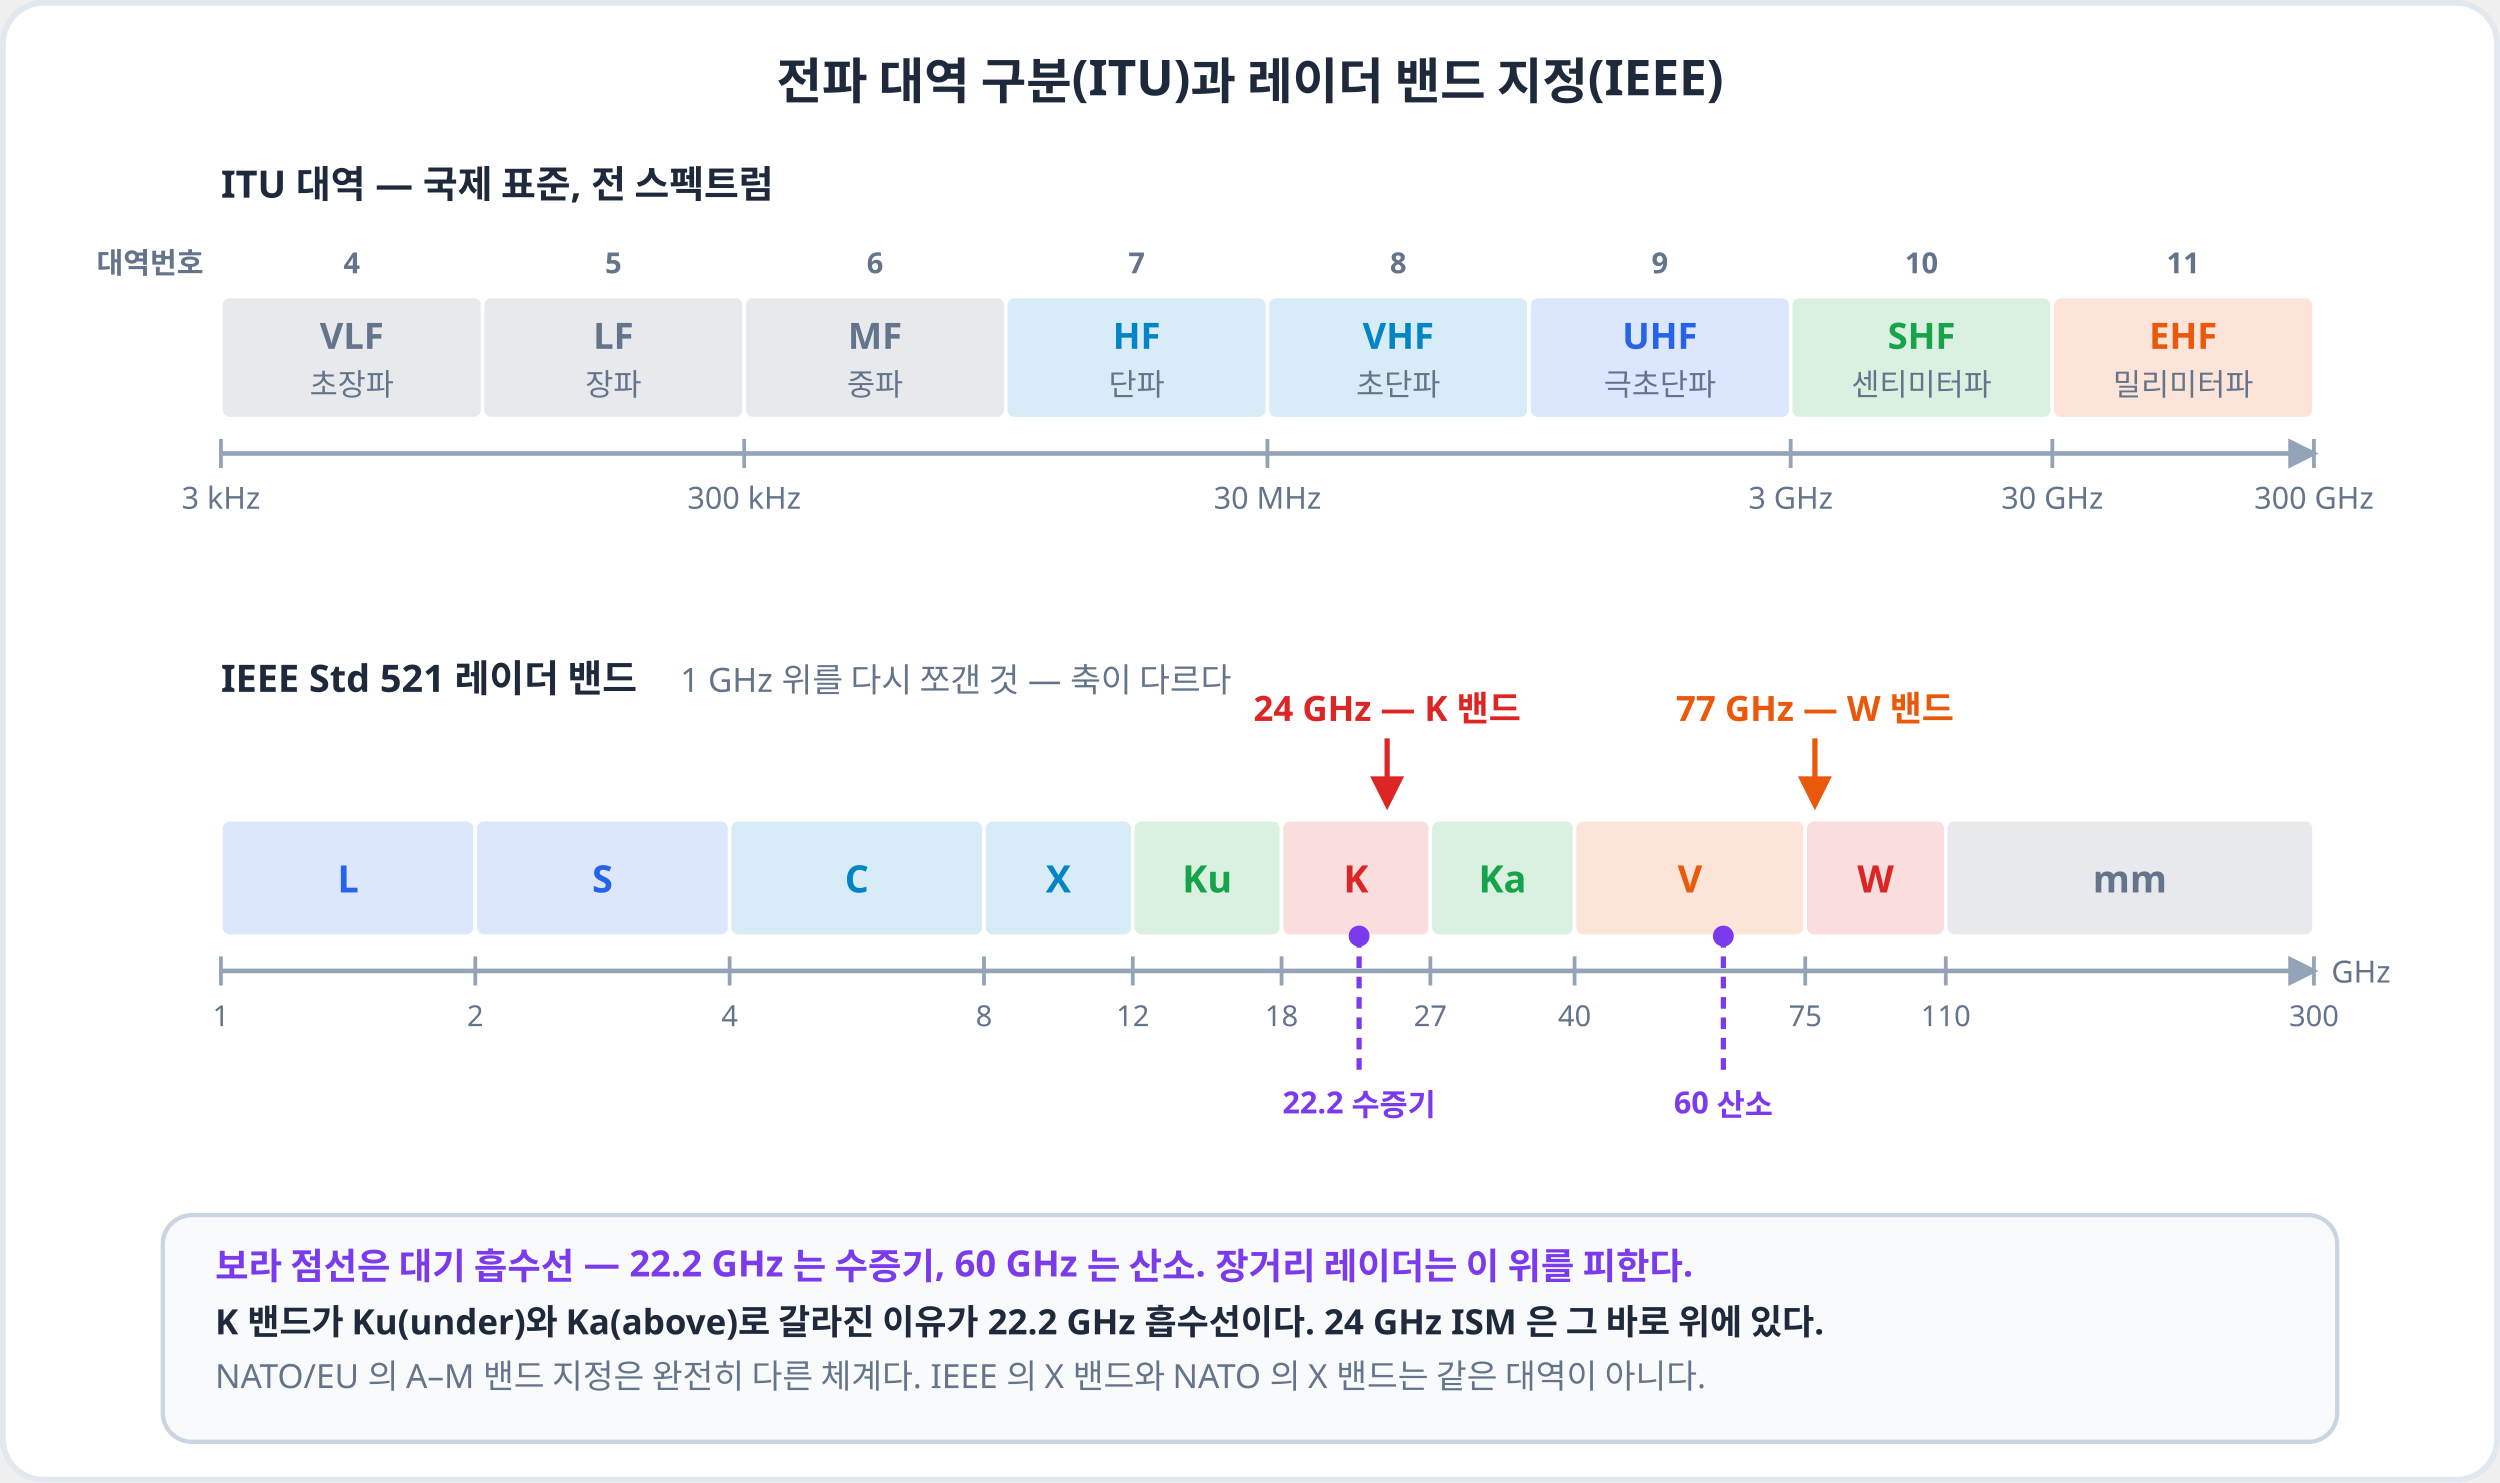
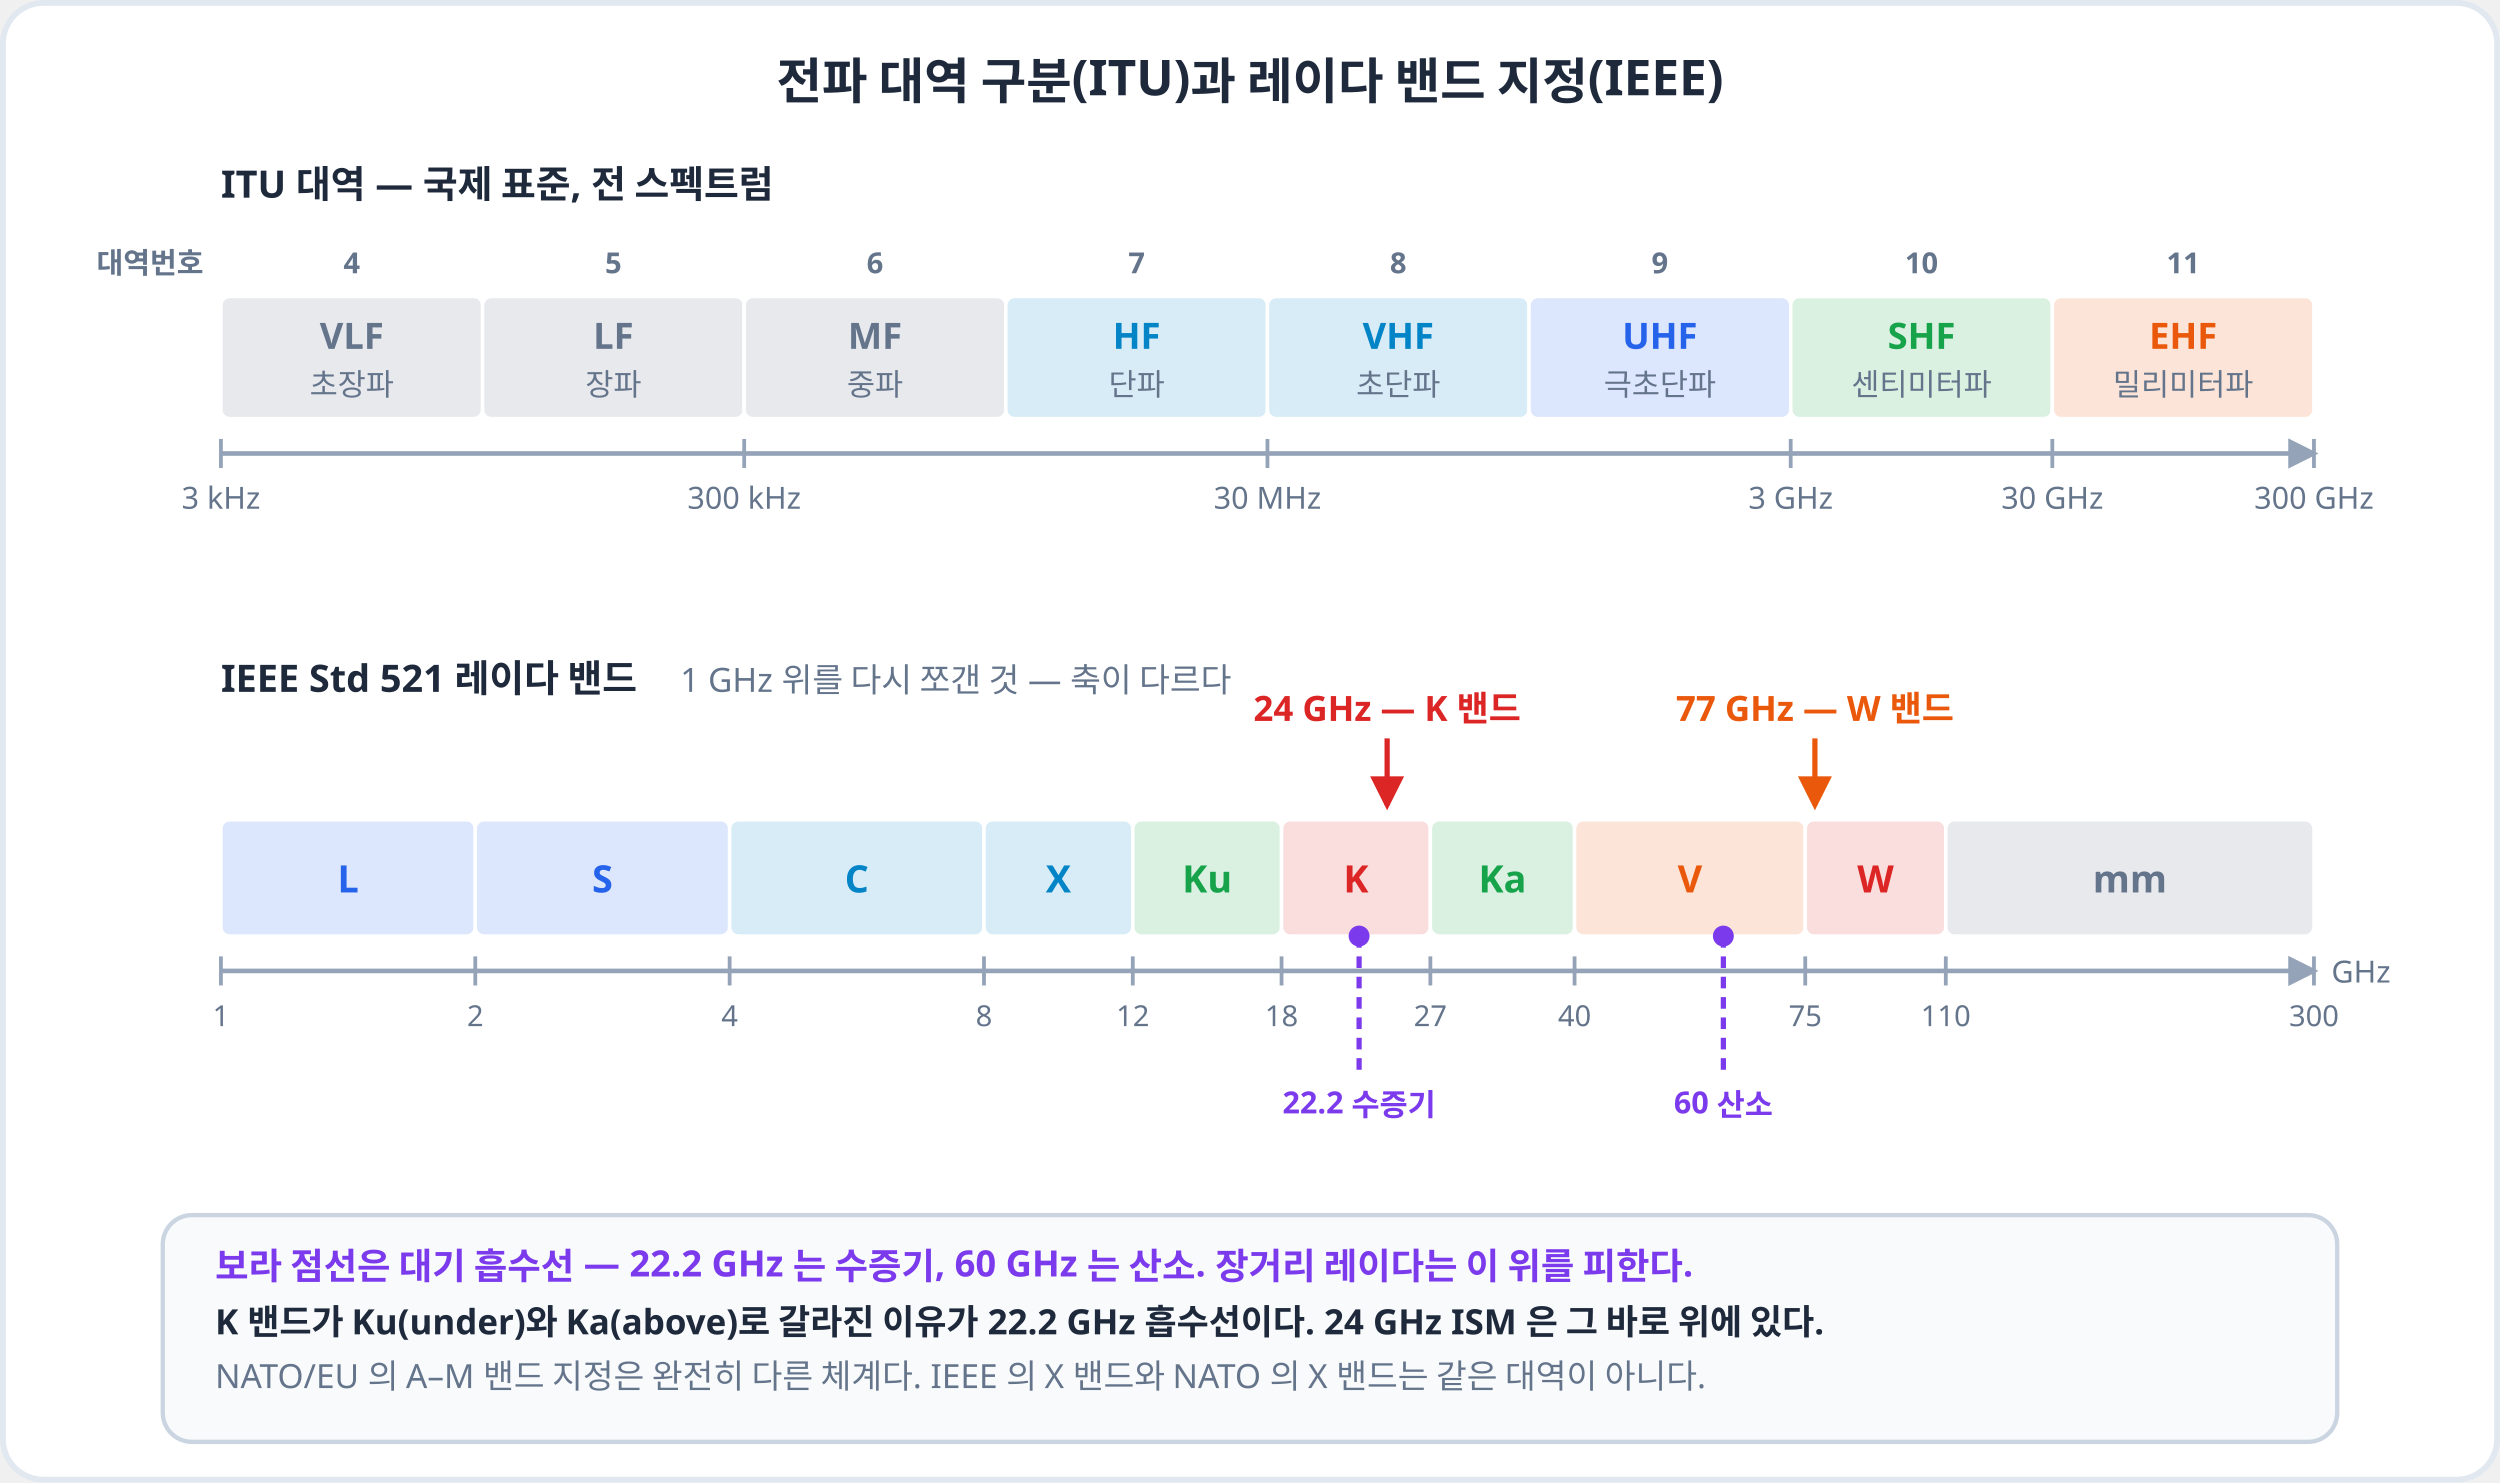
<svg xmlns="http://www.w3.org/2000/svg" viewBox="0 0 860 510" font-family="Segoe UI, Malgun Gothic, Apple SD Gothic Neo, sans-serif">
  <defs>
    <marker id="ar-mute" viewBox="0 0 10 10" refX="8.5" refY="5" markerWidth="6.5" markerHeight="6.5" orient="auto-start-reverse">
      <path d="M0,0 L10,5 L0,10 z" fill="#64748b" />
    </marker>
    <marker id="ar-blue" viewBox="0 0 10 10" refX="8.5" refY="5" markerWidth="6.5" markerHeight="6.5" orient="auto-start-reverse">
      <path d="M0,0 L10,5 L0,10 z" fill="#2563eb" />
    </marker>
    <marker id="ar-orange" viewBox="0 0 10 10" refX="8.5" refY="5" markerWidth="6.5" markerHeight="6.5" orient="auto-start-reverse">
      <path d="M0,0 L10,5 L0,10 z" fill="#ea580c" />
    </marker>
    <marker id="ar-green" viewBox="0 0 10 10" refX="8.5" refY="5" markerWidth="6.5" markerHeight="6.5" orient="auto-start-reverse">
      <path d="M0,0 L10,5 L0,10 z" fill="#16a34a" />
    </marker>
    <marker id="ar-red" viewBox="0 0 10 10" refX="8.5" refY="5" markerWidth="6.5" markerHeight="6.5" orient="auto-start-reverse">
      <path d="M0,0 L10,5 L0,10 z" fill="#dc2626" />
    </marker>
    <marker id="ar-violet" viewBox="0 0 10 10" refX="8.5" refY="5" markerWidth="6.5" markerHeight="6.5" orient="auto-start-reverse">
      <path d="M0,0 L10,5 L0,10 z" fill="#7c3aed" />
    </marker>
    <marker id="ar-axis" viewBox="0 0 10 10" refX="8.5" refY="5" markerWidth="6.5" markerHeight="6.5" orient="auto-start-reverse">
      <path d="M0,0 L10,5 L0,10 z" fill="#94a3b8" />
    </marker>
    <marker id="ar-sky" viewBox="0 0 10 10" refX="8.5" refY="5" markerWidth="6.5" markerHeight="6.5" orient="auto-start-reverse">
      <path d="M0,0 L10,5 L0,10 z" fill="#0284c7" />
    </marker>
  </defs>
  <rect x="1" y="1" width="858" height="508" rx="14" fill="#ffffff" stroke="#e2e8f0" stroke-width="2" />
-   <text x="430" y="34" font-size="17" fill="#1e293b" text-anchor="middle" font-weight="700">전파 대역 구분(ITU)과 레이더 밴드 지정(IEEE)</text>
+   <text x="430" y="34" font-size="17" fill="#1e293b" text-anchor="middle" font-weight="700">전파 대역 구분(ITU)과 레이다 밴드 지정(IEEE)</text>
  <text x="76" y="68" font-size="13" fill="#1e293b" text-anchor="start" font-weight="700">ITU 대역 — 국제 표준, 전 스펙트럼</text>
  <rect x="76" y="102" width="90" height="42" rx="3" fill="#64748b" stroke="#ffffff" stroke-width="1.2" fill-opacity="0.16" />
  <text x="121" y="120" font-size="12.5" fill="#64748b" text-anchor="middle" font-weight="700">VLF</text>
  <text x="121" y="136" font-size="10.5" fill="#64748b" text-anchor="middle" font-weight="400">초장파</text>
  <text x="121" y="94" font-size="10" fill="#64748b" text-anchor="middle" font-weight="600">4</text>
  <rect x="166" y="102" width="90" height="42" rx="3" fill="#64748b" stroke="#ffffff" stroke-width="1.2" fill-opacity="0.16" />
  <text x="211" y="120" font-size="12.5" fill="#64748b" text-anchor="middle" font-weight="700">LF</text>
  <text x="211" y="136" font-size="10.5" fill="#64748b" text-anchor="middle" font-weight="400">장파</text>
  <text x="211" y="94" font-size="10" fill="#64748b" text-anchor="middle" font-weight="600">5</text>
  <rect x="256" y="102" width="90" height="42" rx="3" fill="#64748b" stroke="#ffffff" stroke-width="1.2" fill-opacity="0.16" />
  <text x="301" y="120" font-size="12.5" fill="#64748b" text-anchor="middle" font-weight="700">MF</text>
  <text x="301" y="136" font-size="10.5" fill="#64748b" text-anchor="middle" font-weight="400">중파</text>
  <text x="301" y="94" font-size="10" fill="#64748b" text-anchor="middle" font-weight="600">6</text>
  <rect x="346" y="102" width="90" height="42" rx="3" fill="#0284c7" stroke="#ffffff" stroke-width="1.2" fill-opacity="0.16" />
  <text x="391" y="120" font-size="12.5" fill="#0284c7" text-anchor="middle" font-weight="700">HF</text>
  <text x="391" y="136" font-size="10.5" fill="#64748b" text-anchor="middle" font-weight="400">단파</text>
  <text x="391" y="94" font-size="10" fill="#64748b" text-anchor="middle" font-weight="600">7</text>
  <rect x="436" y="102" width="90" height="42" rx="3" fill="#0284c7" stroke="#ffffff" stroke-width="1.2" fill-opacity="0.16" />
  <text x="481" y="120" font-size="12.5" fill="#0284c7" text-anchor="middle" font-weight="700">VHF</text>
  <text x="481" y="136" font-size="10.5" fill="#64748b" text-anchor="middle" font-weight="400">초단파</text>
  <text x="481" y="94" font-size="10" fill="#64748b" text-anchor="middle" font-weight="600">8</text>
  <rect x="526" y="102" width="90" height="42" rx="3" fill="#2563eb" stroke="#ffffff" stroke-width="1.2" fill-opacity="0.16" />
  <text x="571" y="120" font-size="12.5" fill="#2563eb" text-anchor="middle" font-weight="700">UHF</text>
  <text x="571" y="136" font-size="10.5" fill="#64748b" text-anchor="middle" font-weight="400">극초단파</text>
  <text x="571" y="94" font-size="10" fill="#64748b" text-anchor="middle" font-weight="600">9</text>
  <rect x="616" y="102" width="90" height="42" rx="3" fill="#16a34a" stroke="#ffffff" stroke-width="1.2" fill-opacity="0.16" />
  <text x="661" y="120" font-size="12.5" fill="#16a34a" text-anchor="middle" font-weight="700">SHF</text>
  <text x="661" y="136" font-size="10.5" fill="#64748b" text-anchor="middle" font-weight="400">센티미터파</text>
  <text x="661" y="94" font-size="10" fill="#64748b" text-anchor="middle" font-weight="600">10</text>
  <rect x="706" y="102" width="90" height="42" rx="3" fill="#ea580c" stroke="#ffffff" stroke-width="1.2" fill-opacity="0.16" />
  <text x="751" y="120" font-size="12.5" fill="#ea580c" text-anchor="middle" font-weight="700">EHF</text>
  <text x="751" y="136" font-size="10.5" fill="#64748b" text-anchor="middle" font-weight="400">밀리미터파</text>
  <text x="751" y="94" font-size="10" fill="#64748b" text-anchor="middle" font-weight="600">11</text>
  <text x="70" y="94" font-size="10" fill="#64748b" text-anchor="end" font-weight="600">대역번호</text>
  <line x1="76" y1="156" x2="796" y2="156" stroke="#94a3b8" stroke-width="1.6" stroke-linecap="butt" marker-end="url(#ar-axis)" />
  <line x1="76" y1="151" x2="76" y2="161" stroke="#94a3b8" stroke-width="1.3" stroke-linecap="butt" />
  <text x="76" y="175" font-size="10.5" fill="#64748b" text-anchor="middle" font-weight="400">3 kHz</text>
  <line x1="256" y1="151" x2="256" y2="161" stroke="#94a3b8" stroke-width="1.3" stroke-linecap="butt" />
  <text x="256" y="175" font-size="10.5" fill="#64748b" text-anchor="middle" font-weight="400">300 kHz</text>
  <line x1="436" y1="151" x2="436" y2="161" stroke="#94a3b8" stroke-width="1.3" stroke-linecap="butt" />
  <text x="436" y="175" font-size="10.5" fill="#64748b" text-anchor="middle" font-weight="400">30 MHz</text>
  <line x1="616" y1="151" x2="616" y2="161" stroke="#94a3b8" stroke-width="1.3" stroke-linecap="butt" />
  <text x="616" y="175" font-size="10.5" fill="#64748b" text-anchor="middle" font-weight="400">3 GHz</text>
  <line x1="706" y1="151" x2="706" y2="161" stroke="#94a3b8" stroke-width="1.3" stroke-linecap="butt" />
  <text x="706" y="175" font-size="10.5" fill="#64748b" text-anchor="middle" font-weight="400">30 GHz</text>
  <line x1="796" y1="151" x2="796" y2="161" stroke="#94a3b8" stroke-width="1.3" stroke-linecap="butt" />
  <text x="796" y="175" font-size="10.5" fill="#64748b" text-anchor="middle" font-weight="400">300 GHz</text>
-   <text x="76" y="238" font-size="13" fill="#1e293b" text-anchor="start" font-weight="700">IEEE Std 521 레이더 밴드</text>
+   <text x="76" y="238" font-size="13" fill="#1e293b" text-anchor="start" font-weight="700">IEEE Std 521 레이다 밴드</text>
  <text x="234" y="238" font-size="11.5" fill="#64748b" text-anchor="start" font-weight="400">1 GHz 위를 다시 쪼갠 것 — 축이 다르다</text>
  <rect x="76" y="282" width="87.497" height="40" rx="3" fill="#2563eb" stroke="#ffffff" stroke-width="1.2" fill-opacity="0.16" />
  <text x="119.749" y="307" font-size="13" fill="#2563eb" text-anchor="middle" font-weight="700">L</text>
  <rect x="163.497" y="282" width="87.497" height="40" rx="3" fill="#2563eb" stroke="#ffffff" stroke-width="1.2" fill-opacity="0.16" />
  <text x="207.246" y="307" font-size="13" fill="#2563eb" text-anchor="middle" font-weight="700">S</text>
  <rect x="250.995" y="282" width="87.497" height="40" rx="3" fill="#0284c7" stroke="#ffffff" stroke-width="1.2" fill-opacity="0.16" />
  <text x="294.743" y="307" font-size="13" fill="#0284c7" text-anchor="middle" font-weight="700">C</text>
  <rect x="338.492" y="282" width="51.183" height="40" rx="3" fill="#0284c7" stroke="#ffffff" stroke-width="1.2" fill-opacity="0.16" />
  <text x="364.083" y="307" font-size="13" fill="#0284c7" text-anchor="middle" font-weight="700">X</text>
  <rect x="389.675" y="282" width="51.183" height="40" rx="3" fill="#16a34a" stroke="#ffffff" stroke-width="1.2" fill-opacity="0.16" />
  <text x="415.266" y="307" font-size="13" fill="#16a34a" text-anchor="middle" font-weight="700">Ku</text>
  <rect x="440.857" y="282" width="51.183" height="40" rx="3" fill="#dc2626" stroke="#ffffff" stroke-width="1.2" fill-opacity="0.16" />
  <text x="466.449" y="307" font-size="13" fill="#dc2626" text-anchor="middle" font-weight="700">K</text>
  <rect x="492.04" y="282" width="49.615" height="40" rx="3" fill="#16a34a" stroke="#ffffff" stroke-width="1.2" fill-opacity="0.16" />
  <text x="516.847" y="307" font-size="13" fill="#16a34a" text-anchor="middle" font-weight="700">Ka</text>
  <rect x="541.655" y="282" width="79.35" height="40" rx="3" fill="#ea580c" stroke="#ffffff" stroke-width="1.2" fill-opacity="0.16" />
  <text x="581.33" y="307" font-size="13" fill="#ea580c" text-anchor="middle" font-weight="700">V</text>
  <rect x="621.005" y="282" width="48.346" height="40" rx="3" fill="#dc2626" stroke="#ffffff" stroke-width="1.2" fill-opacity="0.16" />
  <text x="645.178" y="307" font-size="13" fill="#dc2626" text-anchor="middle" font-weight="700">W</text>
  <rect x="669.351" y="282" width="126.649" height="40" rx="3" fill="#64748b" stroke="#ffffff" stroke-width="1.2" fill-opacity="0.16" />
  <text x="732.676" y="307" font-size="13" fill="#64748b" text-anchor="middle" font-weight="700">mm</text>
  <line x1="76" y1="334" x2="796" y2="334" stroke="#94a3b8" stroke-width="1.6" stroke-linecap="butt" marker-end="url(#ar-axis)" />
  <line x1="76" y1="329" x2="76" y2="339" stroke="#94a3b8" stroke-width="1.3" stroke-linecap="butt" />
  <text x="76" y="353" font-size="10" fill="#64748b" text-anchor="middle" font-weight="400">1</text>
  <line x1="163.497" y1="329" x2="163.497" y2="339" stroke="#94a3b8" stroke-width="1.3" stroke-linecap="butt" />
  <text x="163.497" y="353" font-size="10" fill="#64748b" text-anchor="middle" font-weight="400">2</text>
  <line x1="250.995" y1="329" x2="250.995" y2="339" stroke="#94a3b8" stroke-width="1.3" stroke-linecap="butt" />
  <text x="250.995" y="353" font-size="10" fill="#64748b" text-anchor="middle" font-weight="400">4</text>
  <line x1="338.492" y1="329" x2="338.492" y2="339" stroke="#94a3b8" stroke-width="1.3" stroke-linecap="butt" />
  <text x="338.492" y="353" font-size="10" fill="#64748b" text-anchor="middle" font-weight="400">8</text>
  <line x1="389.675" y1="329" x2="389.675" y2="339" stroke="#94a3b8" stroke-width="1.3" stroke-linecap="butt" />
  <text x="389.675" y="353" font-size="10" fill="#64748b" text-anchor="middle" font-weight="400">12</text>
  <line x1="440.857" y1="329" x2="440.857" y2="339" stroke="#94a3b8" stroke-width="1.3" stroke-linecap="butt" />
  <text x="440.857" y="353" font-size="10" fill="#64748b" text-anchor="middle" font-weight="400">18</text>
  <line x1="492.04" y1="329" x2="492.04" y2="339" stroke="#94a3b8" stroke-width="1.3" stroke-linecap="butt" />
  <text x="492.04" y="353" font-size="10" fill="#64748b" text-anchor="middle" font-weight="400">27</text>
  <line x1="541.655" y1="329" x2="541.655" y2="339" stroke="#94a3b8" stroke-width="1.3" stroke-linecap="butt" />
  <text x="541.655" y="353" font-size="10" fill="#64748b" text-anchor="middle" font-weight="400">40</text>
  <line x1="621.005" y1="329" x2="621.005" y2="339" stroke="#94a3b8" stroke-width="1.3" stroke-linecap="butt" />
  <text x="621.005" y="353" font-size="10" fill="#64748b" text-anchor="middle" font-weight="400">75</text>
  <line x1="669.351" y1="329" x2="669.351" y2="339" stroke="#94a3b8" stroke-width="1.3" stroke-linecap="butt" />
  <text x="669.351" y="353" font-size="10" fill="#64748b" text-anchor="middle" font-weight="400">110</text>
  <line x1="796" y1="329" x2="796" y2="339" stroke="#94a3b8" stroke-width="1.3" stroke-linecap="butt" />
  <text x="796" y="353" font-size="10" fill="#64748b" text-anchor="middle" font-weight="400">300</text>
  <text x="802" y="338" font-size="10.5" fill="#64748b" text-anchor="start" font-weight="400">GHz</text>
  <line x1="477.172" y1="254" x2="477.172" y2="277" stroke="#dc2626" stroke-width="1.8" stroke-linecap="butt" marker-end="url(#ar-red)" />
  <text x="477.172" y="248" font-size="12" fill="#dc2626" text-anchor="middle" font-weight="700">24 GHz — K 밴드</text>
  <line x1="624.327" y1="254" x2="624.327" y2="277" stroke="#ea580c" stroke-width="1.8" stroke-linecap="butt" marker-end="url(#ar-orange)" />
  <text x="624.327" y="248" font-size="12" fill="#ea580c" text-anchor="middle" font-weight="700">77 GHz — W 밴드</text>
  <line x1="467.53" y1="322" x2="467.53" y2="370" stroke="#7c3aed" stroke-width="1.8" stroke-linecap="butt" stroke-dasharray="4 3" />
  <circle cx="467.53" cy="322" r="3.6" fill="#7c3aed" stroke="none" stroke-width="0" />
  <text x="467.53" y="383" font-size="10.5" fill="#7c3aed" text-anchor="middle" font-weight="700">22.2 수증기</text>
  <line x1="592.837" y1="322" x2="592.837" y2="370" stroke="#7c3aed" stroke-width="1.8" stroke-linecap="butt" stroke-dasharray="4 3" />
  <circle cx="592.837" cy="322" r="3.6" fill="#7c3aed" stroke="none" stroke-width="0" />
  <text x="592.837" y="383" font-size="10.5" fill="#7c3aed" text-anchor="middle" font-weight="700">60 산소</text>
  <rect x="56" y="418" width="748" height="78" rx="10" fill="#f8fafc" stroke="#cbd5e1" stroke-width="1.5" />
-   <text x="74" y="440" font-size="12.5" fill="#7c3aed" text-anchor="start" font-weight="700">보라 점선은 대기 흡수선 — 22.2 GHz 는 수증기, 60 GHz 는 산소. 장거리 레이더는 이 위를 피한다.</text>
+   <text x="74" y="440" font-size="12.5" fill="#7c3aed" text-anchor="start" font-weight="700">보라 점선은 대기 흡수선 — 22.2 GHz 는 수증기, 60 GHz 는 산소. 장거리 레이다는 이 위를 피한다.</text>
  <text x="74" y="459" font-size="12" fill="#1e293b" text-anchor="start" font-weight="600">K 밴드가 Ku(under)와 Ka(above)로 갈라진 이유가 22.2 GHz 흡수선이다. 24 GHz ISM 은 그 바로 위에 있다.</text>
  <text x="74" y="477.5" font-size="11.5" fill="#64748b" text-anchor="start" font-weight="400">NATO/EU 의 A–M 밴드 지정은 완전히 다른 체계다. IEEE 의 X 밴드와 NATO 의 X 밴드는 같은 대역이 아니다.</text>
</svg>
